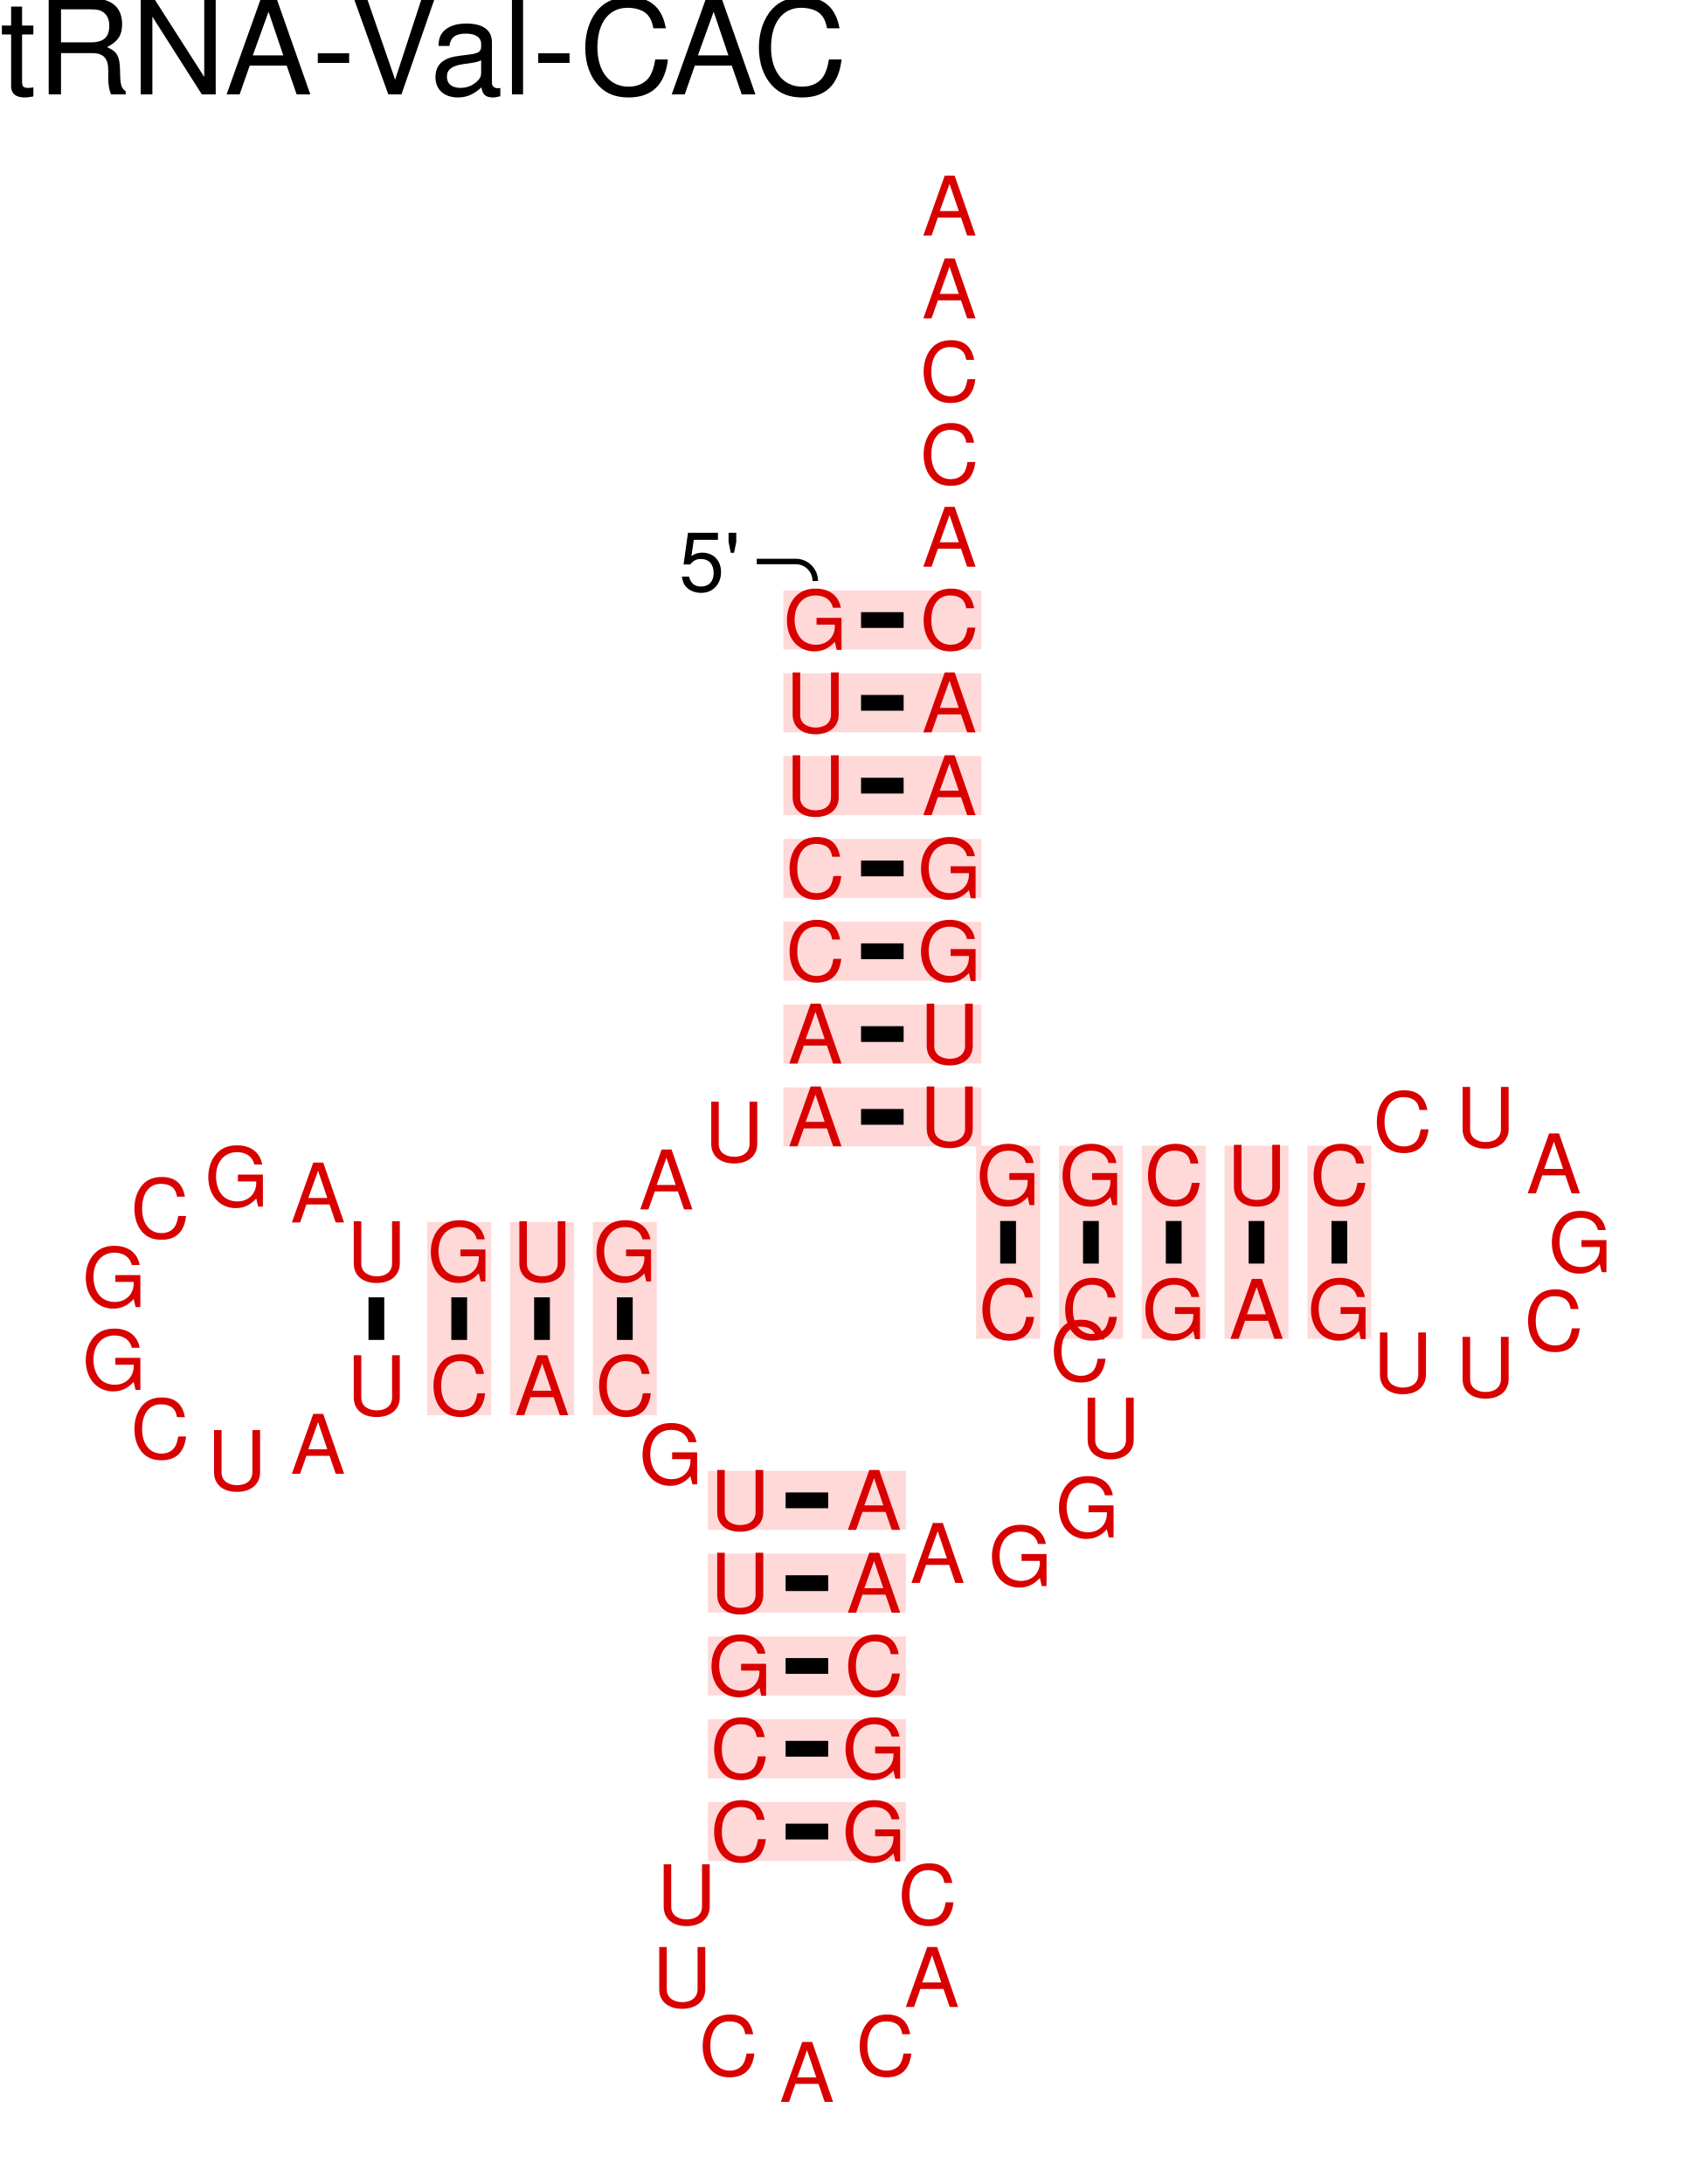
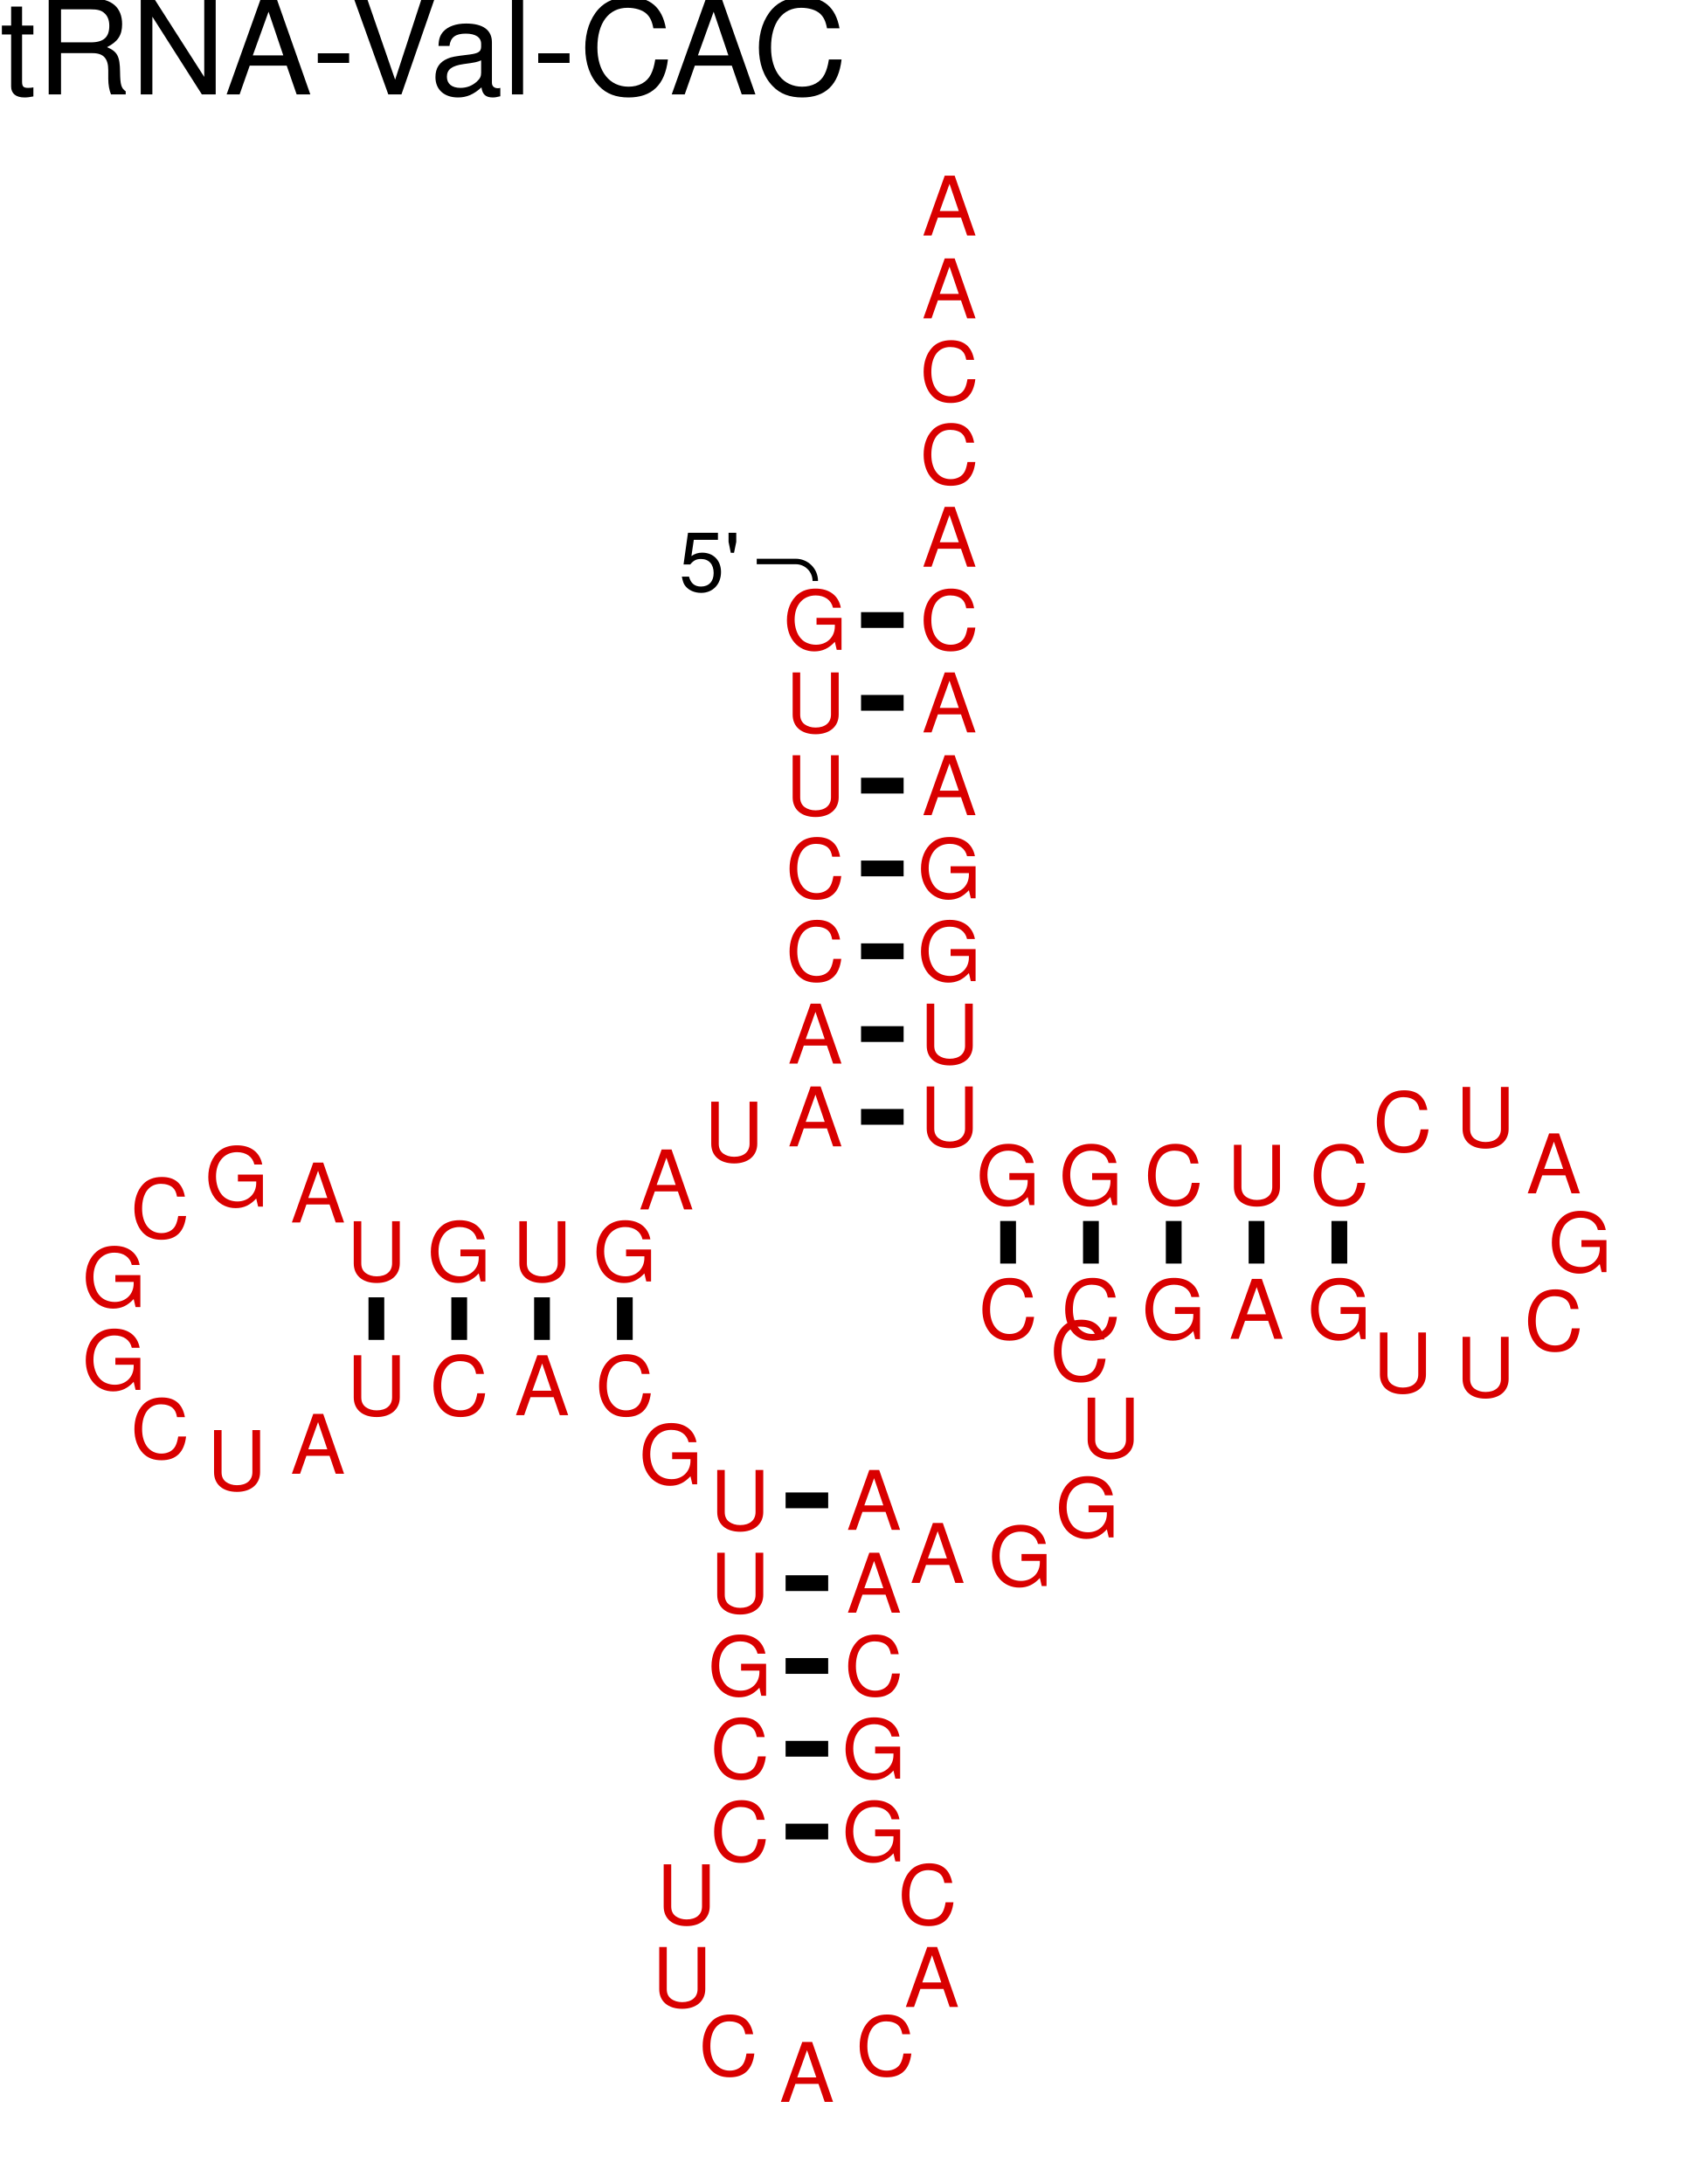
<svg xmlns="http://www.w3.org/2000/svg" version="1.0" width="154.669" height="199.397" id="svg2403" xml:space="preserve">
  <text x="0" y="8.616" id="text1000">
    <tspan x="0" y="8.616" fill="#000000" font-variant="normal" font-weight="normal" font-style="normal" font-family="Helvetica, Arial, sans-serif" font-size="12" id="tspan1001">tRNA-Val-CAC</tspan>
  </text>
-   <path fill="#ffd8d8" stroke="none" d="M 71.508 53.916 L 71.508,53.916L 89.583,53.916L 89.583,59.301L 71.508,59.301Z" />
  <path fill="none" stroke="#000000" stroke-width="1.44" stroke-linecap="butt" stroke-linejoin="miter" d="M 78.602 56.608 L 82.49 56.608 " />
-   <path fill="#ffd8d8" stroke="none" d="M 71.508 61.476 L 71.508,61.476L 89.583,61.476L 89.583,66.861L 71.508,66.861Z" />
  <path fill="none" stroke="#000000" stroke-width="1.44" stroke-linecap="butt" stroke-linejoin="miter" d="M 78.602 64.168 L 82.49 64.168 " />
-   <path fill="#ffd8d8" stroke="none" d="M 71.508 69.036 L 71.508,69.036L 89.583,69.036L 89.583,74.421L 71.508,74.421Z" />
  <path fill="none" stroke="#000000" stroke-width="1.44" stroke-linecap="butt" stroke-linejoin="miter" d="M 78.602 71.728 L 82.49 71.728 " />
-   <path fill="#ffd8d8" stroke="none" d="M 71.508 76.596 L 71.508,76.596L 89.583,76.596L 89.583,81.981L 71.508,81.981Z" />
  <path fill="none" stroke="#000000" stroke-width="1.44" stroke-linecap="butt" stroke-linejoin="miter" d="M 78.602 79.288 L 82.49 79.288 " />
-   <path fill="#ffd8d8" stroke="none" d="M 71.508 84.156 L 71.508,84.156L 89.583,84.156L 89.583,89.541L 71.508,89.541Z" />
  <path fill="none" stroke="#000000" stroke-width="1.44" stroke-linecap="butt" stroke-linejoin="miter" d="M 78.602 86.849 L 82.49 86.849 " />
-   <path fill="#ffd8d8" stroke="none" d="M 71.508 91.716 L 71.508,91.716L 89.583,91.716L 89.583,97.101L 71.508,97.101Z" />
  <path fill="none" stroke="#000000" stroke-width="1.44" stroke-linecap="butt" stroke-linejoin="miter" d="M 78.602 94.409 L 82.49 94.409 " />
-   <path fill="#ffd8d8" stroke="none" d="M 71.508 99.276 L 71.508,99.276L 89.583,99.276L 89.583,104.661L 71.508,104.661Z" />
  <path fill="none" stroke="#000000" stroke-width="1.44" stroke-linecap="butt" stroke-linejoin="miter" d="M 78.602 101.969 L 82.49 101.969 " />
-   <path fill="#ffd8d8" stroke="none" d="M 59.956 111.577 L 59.956,111.577L 59.956,129.202L 54.121,129.202L 54.121,111.577Z" />
  <path fill="none" stroke="#000000" stroke-width="1.44" stroke-linecap="butt" stroke-linejoin="miter" d="M 57.038 118.445 L 57.038 122.333 " />
-   <path fill="#ffd8d8" stroke="none" d="M 52.396 111.577 L 52.396,111.577L 52.396,129.202L 46.561,129.202L 46.561,111.577Z" />
  <path fill="none" stroke="#000000" stroke-width="1.44" stroke-linecap="butt" stroke-linejoin="miter" d="M 49.478 118.445 L 49.478 122.333 " />
-   <path fill="#ffd8d8" stroke="none" d="M 44.836 111.577 L 44.836,111.577L 44.836,129.202L 39.001,129.202L 39.001,111.577Z" />
  <path fill="none" stroke="#000000" stroke-width="1.44" stroke-linecap="butt" stroke-linejoin="miter" d="M 41.919 118.445 L 41.919 122.333 " />
  <path fill="none" stroke="#000000" stroke-width="1.44" stroke-linecap="butt" stroke-linejoin="miter" d="M 34.358 118.445 L 34.358 122.333 " />
-   <path fill="#ffd8d8" stroke="none" d="M 64.621 134.288 L 64.621,134.288L 82.696,134.288L 82.696,139.673L 64.621,139.673Z" />
  <path fill="none" stroke="#000000" stroke-width="1.44" stroke-linecap="butt" stroke-linejoin="miter" d="M 71.715 136.98 L 75.603 136.98 " />
-   <path fill="#ffd8d8" stroke="none" d="M 64.621 141.848 L 64.621,141.848L 82.696,141.848L 82.696,147.233L 64.621,147.233Z" />
  <path fill="none" stroke="#000000" stroke-width="1.44" stroke-linecap="butt" stroke-linejoin="miter" d="M 71.715 144.54 L 75.603 144.54 " />
-   <path fill="#ffd8d8" stroke="none" d="M 64.621 149.408 L 64.621,149.408L 82.696,149.408L 82.696,154.793L 64.621,154.793Z" />
  <path fill="none" stroke="#000000" stroke-width="1.44" stroke-linecap="butt" stroke-linejoin="miter" d="M 71.715 152.1 L 75.603 152.1 " />
-   <path fill="#ffd8d8" stroke="none" d="M 64.621 156.968 L 64.621,156.968L 82.696,156.968L 82.696,162.353L 64.621,162.353Z" />
  <path fill="none" stroke="#000000" stroke-width="1.44" stroke-linecap="butt" stroke-linejoin="miter" d="M 71.715 159.66 L 75.603 159.66 " />
-   <path fill="#ffd8d8" stroke="none" d="M 64.621 164.528 L 64.621,164.528L 82.696,164.528L 82.696,169.913L 64.621,169.913Z" />
  <path fill="none" stroke="#000000" stroke-width="1.44" stroke-linecap="butt" stroke-linejoin="miter" d="M 71.715 167.22 L 75.603 167.22 " />
-   <path fill="#ffd8d8" stroke="none" d="M 89.109 122.231 L 89.109,122.231L 89.109,104.606L 94.944,104.606L 94.944,122.231Z" />
  <path fill="none" stroke="#000000" stroke-width="1.44" stroke-linecap="butt" stroke-linejoin="miter" d="M 92.026 115.363 L 92.026 111.475 " />
-   <path fill="#ffd8d8" stroke="none" d="M 96.669 122.231 L 96.669,122.231L 96.669,104.606L 102.504,104.606L 102.504,122.231Z" />
  <path fill="none" stroke="#000000" stroke-width="1.44" stroke-linecap="butt" stroke-linejoin="miter" d="M 99.587 115.363 L 99.587 111.475 " />
-   <path fill="#ffd8d8" stroke="none" d="M 104.229 122.231 L 104.229,122.231L 104.229,104.606L 110.064,104.606L 110.064,122.231Z" />
  <path fill="none" stroke="#000000" stroke-width="1.44" stroke-linecap="butt" stroke-linejoin="miter" d="M 107.146 115.363 L 107.146 111.475 " />
-   <path fill="#ffd8d8" stroke="none" d="M 111.789 122.231 L 111.789,122.231L 111.789,104.606L 117.624,104.606L 117.624,122.231Z" />
  <path fill="none" stroke="#000000" stroke-width="1.44" stroke-linecap="butt" stroke-linejoin="miter" d="M 114.706 115.363 L 114.706 111.475 " />
-   <path fill="#ffd8d8" stroke="none" d="M 119.349 122.231 L 119.349,122.231L 119.349,104.606L 125.184,104.606L 125.184,122.231Z" />
  <path fill="none" stroke="#000000" stroke-width="1.44" stroke-linecap="butt" stroke-linejoin="miter" d="M 122.266 115.363 L 122.266 111.475 " />
-   <path fill="none" stroke="#5c5c5c" stroke-width="0.5" stroke-linecap="butt" stroke-linejoin="miter" d="" />
-   <path fill="none" stroke="#5c5c5c" stroke-width="0.5" stroke-linecap="butt" stroke-linejoin="miter" d="" />
-   <path fill="none" stroke="#5c5c5c" stroke-width="0.5" stroke-linecap="butt" stroke-linejoin="miter" d="" />
-   <path fill="none" stroke="#5c5c5c" stroke-width="0.5" stroke-linecap="butt" stroke-linejoin="miter" d="" />
-   <path fill="none" stroke="#5c5c5c" stroke-width="0.5" stroke-linecap="butt" stroke-linejoin="miter" d="" />
-   <path fill="none" stroke="#5c5c5c" stroke-width="0.5" stroke-linecap="butt" stroke-linejoin="miter" d="" />
-   <path fill="none" stroke="#5c5c5c" stroke-width="0.5" stroke-linecap="butt" stroke-linejoin="miter" d="" />
-   <path fill="none" stroke="#5c5c5c" stroke-width="0.5" stroke-linecap="butt" stroke-linejoin="miter" d="" />
-   <path fill="none" stroke="#5c5c5c" stroke-width="0.5" stroke-linecap="butt" stroke-linejoin="miter" d="" />
-   <path fill="none" stroke="#5c5c5c" stroke-width="0.5" stroke-linecap="butt" stroke-linejoin="miter" d="" />
-   <path fill="none" stroke="#5c5c5c" stroke-width="0.5" stroke-linecap="butt" stroke-linejoin="miter" d="" />
-   <path fill="none" stroke="#5c5c5c" stroke-width="0.5" stroke-linecap="butt" stroke-linejoin="miter" d="" />
-   <path fill="none" stroke="#5c5c5c" stroke-width="0.5" stroke-linecap="butt" stroke-linejoin="miter" d="" />
-   <path fill="none" stroke="#5c5c5c" stroke-width="0.5" stroke-linecap="butt" stroke-linejoin="miter" d="" />
-   <path fill="none" stroke="#5c5c5c" stroke-width="0.5" stroke-linecap="butt" stroke-linejoin="miter" d="" />
-   <path fill="none" stroke="#5c5c5c" stroke-width="0.5" stroke-linecap="butt" stroke-linejoin="miter" d="" />
-   <path fill="none" stroke="#5c5c5c" stroke-width="0.5" stroke-linecap="butt" stroke-linejoin="miter" d="" />
-   <path fill="none" stroke="#5c5c5c" stroke-width="0.5" stroke-linecap="butt" stroke-linejoin="miter" d="" />
-   <path fill="none" stroke="#5c5c5c" stroke-width="0.5" stroke-linecap="butt" stroke-linejoin="miter" d="" />
-   <path fill="none" stroke="#5c5c5c" stroke-width="0.5" stroke-linecap="butt" stroke-linejoin="miter" d="" />
-   <path fill="none" stroke="#5c5c5c" stroke-width="0.5" stroke-linecap="butt" stroke-linejoin="miter" d="" />
-   <path fill="none" stroke="#5c5c5c" stroke-width="0.5" stroke-linecap="butt" stroke-linejoin="miter" d="" />
-   <path fill="none" stroke="#5c5c5c" stroke-width="0.5" stroke-linecap="butt" stroke-linejoin="miter" d="" />
-   <path fill="none" stroke="#5c5c5c" stroke-width="0.5" stroke-linecap="butt" stroke-linejoin="miter" d="" />
-   <path fill="none" stroke="#5c5c5c" stroke-width="0.5" stroke-linecap="butt" stroke-linejoin="miter" d="" />
-   <path fill="none" stroke="#5c5c5c" stroke-width="0.5" stroke-linecap="butt" stroke-linejoin="miter" d="" />
-   <path fill="none" stroke="#5c5c5c" stroke-width="0.5" stroke-linecap="butt" stroke-linejoin="miter" d="" />
-   <path fill="none" stroke="#5c5c5c" stroke-width="0.5" stroke-linecap="butt" stroke-linejoin="miter" d="" />
-   <path fill="none" stroke="#5c5c5c" stroke-width="0.5" stroke-linecap="butt" stroke-linejoin="miter" d="" />
-   <path fill="none" stroke="#5c5c5c" stroke-width="0.5" stroke-linecap="butt" stroke-linejoin="miter" d="" />
-   <path fill="none" stroke="#5c5c5c" stroke-width="0.5" stroke-linecap="butt" stroke-linejoin="miter" d="" />
-   <path fill="none" stroke="#5c5c5c" stroke-width="0.5" stroke-linecap="butt" stroke-linejoin="miter" d="" />
-   <path fill="none" stroke="#5c5c5c" stroke-width="0.5" stroke-linecap="butt" stroke-linejoin="miter" d="" />
-   <path fill="none" stroke="#5c5c5c" stroke-width="0.5" stroke-linecap="butt" stroke-linejoin="miter" d="" />
-   <path fill="none" stroke="#5c5c5c" stroke-width="0.5" stroke-linecap="butt" stroke-linejoin="miter" d="" />
-   <path fill="none" stroke="#5c5c5c" stroke-width="0.5" stroke-linecap="butt" stroke-linejoin="miter" d="" />
-   <path fill="none" stroke="#5c5c5c" stroke-width="0.5" stroke-linecap="butt" stroke-linejoin="miter" d="" />
-   <path fill="none" stroke="#5c5c5c" stroke-width="0.5" stroke-linecap="butt" stroke-linejoin="miter" d="" />
-   <path fill="none" stroke="#5c5c5c" stroke-width="0.5" stroke-linecap="butt" stroke-linejoin="miter" d="" />
-   <path fill="none" stroke="#5c5c5c" stroke-width="0.5" stroke-linecap="butt" stroke-linejoin="miter" d="" />
-   <path fill="none" stroke="#5c5c5c" stroke-width="0.5" stroke-linecap="butt" stroke-linejoin="miter" d="" />
-   <path fill="none" stroke="#5c5c5c" stroke-width="0.5" stroke-linecap="butt" stroke-linejoin="miter" d="" />
-   <path fill="none" stroke="#5c5c5c" stroke-width="0.5" stroke-linecap="butt" stroke-linejoin="miter" d="" />
-   <path fill="none" stroke="#5c5c5c" stroke-width="0.5" stroke-linecap="butt" stroke-linejoin="miter" d="" />
-   <path fill="none" stroke="#5c5c5c" stroke-width="0.5" stroke-linecap="butt" stroke-linejoin="miter" d="" />
-   <path fill="none" stroke="#5c5c5c" stroke-width="0.5" stroke-linecap="butt" stroke-linejoin="miter" d="" />
-   <path fill="none" stroke="#5c5c5c" stroke-width="0.5" stroke-linecap="butt" stroke-linejoin="miter" d="" />
-   <path fill="none" stroke="#5c5c5c" stroke-width="0.5" stroke-linecap="butt" stroke-linejoin="miter" d="" />
-   <path fill="none" stroke="#5c5c5c" stroke-width="0.5" stroke-linecap="butt" stroke-linejoin="miter" d="" />
-   <path fill="none" stroke="#5c5c5c" stroke-width="0.5" stroke-linecap="butt" stroke-linejoin="miter" d="" />
-   <path fill="none" stroke="#5c5c5c" stroke-width="0.5" stroke-linecap="butt" stroke-linejoin="miter" d="" />
-   <path fill="none" stroke="#5c5c5c" stroke-width="0.5" stroke-linecap="butt" stroke-linejoin="miter" d="" />
-   <path fill="none" stroke="#5c5c5c" stroke-width="0.5" stroke-linecap="butt" stroke-linejoin="miter" d="" />
-   <path fill="none" stroke="#5c5c5c" stroke-width="0.5" stroke-linecap="butt" stroke-linejoin="miter" d="" />
-   <path fill="none" stroke="#5c5c5c" stroke-width="0.5" stroke-linecap="butt" stroke-linejoin="miter" d="" />
-   <path fill="none" stroke="#5c5c5c" stroke-width="0.5" stroke-linecap="butt" stroke-linejoin="miter" d="" />
-   <path fill="none" stroke="#5c5c5c" stroke-width="0.5" stroke-linecap="butt" stroke-linejoin="miter" d="" />
-   <path fill="none" stroke="#5c5c5c" stroke-width="0.5" stroke-linecap="butt" stroke-linejoin="miter" d="" />
-   <path fill="none" stroke="#5c5c5c" stroke-width="0.5" stroke-linecap="butt" stroke-linejoin="miter" d="" />
-   <path fill="none" stroke="#5c5c5c" stroke-width="0.5" stroke-linecap="butt" stroke-linejoin="miter" d="" />
-   <path fill="none" stroke="#5c5c5c" stroke-width="0.5" stroke-linecap="butt" stroke-linejoin="miter" d="" />
-   <path fill="none" stroke="#5c5c5c" stroke-width="0.5" stroke-linecap="butt" stroke-linejoin="miter" d="" />
-   <path fill="none" stroke="#5c5c5c" stroke-width="0.5" stroke-linecap="butt" stroke-linejoin="miter" d="" />
-   <path fill="none" stroke="#5c5c5c" stroke-width="0.5" stroke-linecap="butt" stroke-linejoin="miter" d="" />
-   <path fill="none" stroke="#5c5c5c" stroke-width="0.5" stroke-linecap="butt" stroke-linejoin="miter" d="" />
-   <path fill="none" stroke="#5c5c5c" stroke-width="0.5" stroke-linecap="butt" stroke-linejoin="miter" d="" />
-   <path fill="none" stroke="#5c5c5c" stroke-width="0.5" stroke-linecap="butt" stroke-linejoin="miter" d="" />
-   <path fill="none" stroke="#5c5c5c" stroke-width="0.5" stroke-linecap="butt" stroke-linejoin="miter" d="" />
-   <path fill="none" stroke="#5c5c5c" stroke-width="0.5" stroke-linecap="butt" stroke-linejoin="miter" d="" />
-   <path fill="none" stroke="#5c5c5c" stroke-width="0.5" stroke-linecap="butt" stroke-linejoin="miter" d="" />
-   <path fill="none" stroke="#5c5c5c" stroke-width="0.5" stroke-linecap="butt" stroke-linejoin="miter" d="" />
-   <path fill="none" stroke="#5c5c5c" stroke-width="0.5" stroke-linecap="butt" stroke-linejoin="miter" d="" />
-   <path fill="none" stroke="#5c5c5c" stroke-width="0.5" stroke-linecap="butt" stroke-linejoin="miter" d="" />
-   <path fill="none" stroke="#5c5c5c" stroke-width="0.5" stroke-linecap="butt" stroke-linejoin="miter" d="" />
-   <path fill="none" stroke="#5c5c5c" stroke-width="0.5" stroke-linecap="butt" stroke-linejoin="miter" d="" />
-   <path fill="none" stroke="#5c5c5c" stroke-width="0.5" stroke-linecap="butt" stroke-linejoin="miter" d="" />
-   <path fill="none" stroke="#5c5c5c" stroke-width="0.5" stroke-linecap="butt" stroke-linejoin="miter" d="" />
-   <path fill="none" stroke="#5c5c5c" stroke-width="0.5" stroke-linecap="butt" stroke-linejoin="miter" d="" />
-   <path fill="none" stroke="#5c5c5c" stroke-width="0.5" stroke-linecap="butt" stroke-linejoin="miter" d="" />
-   <path fill="none" stroke="#5c5c5c" stroke-width="0.5" stroke-linecap="butt" stroke-linejoin="miter" d="" />
-   <path fill="none" stroke="#5c5c5c" stroke-width="0.5" stroke-linecap="butt" stroke-linejoin="miter" d="" />
-   <path fill="none" stroke="#5c5c5c" stroke-width="0.5" stroke-linecap="butt" stroke-linejoin="miter" d="" />
-   <path fill="none" stroke="#5c5c5c" stroke-width="0.5" stroke-linecap="butt" stroke-linejoin="miter" d="" />
-   <path fill="none" stroke="#5c5c5c" stroke-width="0.5" stroke-linecap="butt" stroke-linejoin="miter" d="" />
-   <path fill="none" stroke="#5c5c5c" stroke-width="0.5" stroke-linecap="butt" stroke-linejoin="miter" d="" />
-   <path fill="none" stroke="#5c5c5c" stroke-width="0.5" stroke-linecap="butt" stroke-linejoin="miter" d="" />
-   <path fill="none" stroke="#5c5c5c" stroke-width="0.5" stroke-linecap="butt" stroke-linejoin="miter" d="" />
-   <path fill="none" stroke="#5c5c5c" stroke-width="0.5" stroke-linecap="butt" stroke-linejoin="miter" d="" />
-   <path fill="none" stroke="#5c5c5c" stroke-width="0.5" stroke-linecap="butt" stroke-linejoin="miter" d="" />
-   <path fill="none" stroke="#5c5c5c" stroke-width="0.5" stroke-linecap="butt" stroke-linejoin="miter" d="" />
-   <path fill="none" stroke="#5c5c5c" stroke-width="0.5" stroke-linecap="butt" stroke-linejoin="miter" d="" />
-   <path fill="none" stroke="#5c5c5c" stroke-width="0.5" stroke-linecap="butt" stroke-linejoin="miter" d="" />
-   <path fill="none" stroke="#5c5c5c" stroke-width="0.5" stroke-linecap="butt" stroke-linejoin="miter" d="" />
-   <path fill="none" stroke="#5c5c5c" stroke-width="0.5" stroke-linecap="butt" stroke-linejoin="miter" d="" />
-   <path fill="none" stroke="#5c5c5c" stroke-width="0.5" stroke-linecap="butt" stroke-linejoin="miter" d="" />
-   <path fill="none" stroke="#5c5c5c" stroke-width="0.5" stroke-linecap="butt" stroke-linejoin="miter" d="" />
-   <path fill="none" stroke="#5c5c5c" stroke-width="0.5" stroke-linecap="butt" stroke-linejoin="miter" d="" />
-   <path fill="none" stroke="#5c5c5c" stroke-width="0.5" stroke-linecap="butt" stroke-linejoin="miter" d="" />
-   <path fill="none" stroke="#5c5c5c" stroke-width="0.5" stroke-linecap="butt" stroke-linejoin="miter" d="" />
-   <path fill="none" stroke="#5c5c5c" stroke-width="0.5" stroke-linecap="butt" stroke-linejoin="miter" d="" />
-   <path fill="none" stroke="#5c5c5c" stroke-width="0.5" stroke-linecap="butt" stroke-linejoin="miter" d="" />
-   <path fill="none" stroke="#5c5c5c" stroke-width="0.5" stroke-linecap="butt" stroke-linejoin="miter" d="" />
-   <path fill="none" stroke="#5c5c5c" stroke-width="0.5" stroke-linecap="butt" stroke-linejoin="miter" d="" />
-   <path fill="none" stroke="#5c5c5c" stroke-width="0.5" stroke-linecap="butt" stroke-linejoin="miter" d="" />
-   <path fill="none" stroke="#5c5c5c" stroke-width="0.5" stroke-linecap="butt" stroke-linejoin="miter" d="" />
-   <path fill="none" stroke="#5c5c5c" stroke-width="0.5" stroke-linecap="butt" stroke-linejoin="miter" d="" />
-   <path fill="none" stroke="#5c5c5c" stroke-width="0.5" stroke-linecap="butt" stroke-linejoin="miter" d="" />
-   <path fill="none" stroke="#5c5c5c" stroke-width="0.5" stroke-linecap="butt" stroke-linejoin="miter" d="" />
-   <path fill="none" stroke="#5c5c5c" stroke-width="0.5" stroke-linecap="butt" stroke-linejoin="miter" d="" />
-   <path fill="none" stroke="#5c5c5c" stroke-width="0.5" stroke-linecap="butt" stroke-linejoin="miter" d="" />
-   <path fill="none" stroke="#5c5c5c" stroke-width="0.5" stroke-linecap="butt" stroke-linejoin="miter" d="" />
-   <path fill="none" stroke="#5c5c5c" stroke-width="0.5" stroke-linecap="butt" stroke-linejoin="miter" d="" />
-   <path fill="none" stroke="#5c5c5c" stroke-width="0.5" stroke-linecap="butt" stroke-linejoin="miter" d="" />
-   <path fill="none" stroke="#5c5c5c" stroke-width="0.5" stroke-linecap="butt" stroke-linejoin="miter" d="" />
-   <path fill="none" stroke="#5c5c5c" stroke-width="0.5" stroke-linecap="butt" stroke-linejoin="miter" d="" />
-   <path fill="none" stroke="#5c5c5c" stroke-width="0.5" stroke-linecap="butt" stroke-linejoin="miter" d="" />
-   <path fill="none" stroke="#5c5c5c" stroke-width="0.5" stroke-linecap="butt" stroke-linejoin="miter" d="" />
-   <path fill="none" stroke="#5c5c5c" stroke-width="0.5" stroke-linecap="butt" stroke-linejoin="miter" d="" />
-   <path fill="none" stroke="#5c5c5c" stroke-width="0.5" stroke-linecap="butt" stroke-linejoin="miter" d="" />
-   <path fill="none" stroke="#5c5c5c" stroke-width="0.5" stroke-linecap="butt" stroke-linejoin="miter" d="" />
-   <path fill="none" stroke="#5c5c5c" stroke-width="0.5" stroke-linecap="butt" stroke-linejoin="miter" d="" />
-   <path fill="none" stroke="#5c5c5c" stroke-width="0.5" stroke-linecap="butt" stroke-linejoin="miter" d="" />
-   <path fill="none" stroke="#5c5c5c" stroke-width="0.5" stroke-linecap="butt" stroke-linejoin="miter" d="" />
-   <path fill="none" stroke="#5c5c5c" stroke-width="0.5" stroke-linecap="butt" stroke-linejoin="miter" d="" />
-   <path fill="none" stroke="#5c5c5c" stroke-width="0.5" stroke-linecap="butt" stroke-linejoin="miter" d="" />
-   <path fill="none" stroke="#5c5c5c" stroke-width="0.5" stroke-linecap="butt" stroke-linejoin="miter" d="" />
-   <path fill="none" stroke="#5c5c5c" stroke-width="0.5" stroke-linecap="butt" stroke-linejoin="miter" d="" />
-   <path fill="none" stroke="#5c5c5c" stroke-width="0.5" stroke-linecap="butt" stroke-linejoin="miter" d="" />
-   <path fill="none" stroke="#5c5c5c" stroke-width="0.5" stroke-linecap="butt" stroke-linejoin="miter" d="" />
-   <path fill="none" stroke="#5c5c5c" stroke-width="0.5" stroke-linecap="butt" stroke-linejoin="miter" d="" />
-   <path fill="none" stroke="#5c5c5c" stroke-width="0.5" stroke-linecap="butt" stroke-linejoin="miter" d="" />
-   <path fill="none" stroke="#5c5c5c" stroke-width="0.5" stroke-linecap="butt" stroke-linejoin="miter" d="" />
-   <path fill="none" stroke="#5c5c5c" stroke-width="0.5" stroke-linecap="butt" stroke-linejoin="miter" d="" />
-   <path fill="none" stroke="#5c5c5c" stroke-width="0.5" stroke-linecap="butt" stroke-linejoin="miter" d="" />
-   <path fill="none" stroke="#5c5c5c" stroke-width="0.5" stroke-linecap="butt" stroke-linejoin="miter" d="" />
-   <path fill="none" stroke="#5c5c5c" stroke-width="0.5" stroke-linecap="butt" stroke-linejoin="miter" d="" />
-   <path fill="none" stroke="#5c5c5c" stroke-width="0.5" stroke-linecap="butt" stroke-linejoin="miter" d="" />
-   <path fill="none" stroke="#5c5c5c" stroke-width="0.5" stroke-linecap="butt" stroke-linejoin="miter" d="" />
-   <path fill="none" stroke="#5c5c5c" stroke-width="0.5" stroke-linecap="butt" stroke-linejoin="miter" d="" />
-   <path fill="none" stroke="#5c5c5c" stroke-width="0.5" stroke-linecap="butt" stroke-linejoin="miter" d="" />
-   <path fill="none" stroke="#5c5c5c" stroke-width="0.5" stroke-linecap="butt" stroke-linejoin="miter" d="" />
-   <path fill="none" stroke="#5c5c5c" stroke-width="0.5" stroke-linecap="butt" stroke-linejoin="miter" d="" />
-   <path fill="none" stroke="#5c5c5c" stroke-width="0.5" stroke-linecap="butt" stroke-linejoin="miter" d="" />
-   <path fill="none" stroke="#5c5c5c" stroke-width="0.5" stroke-linecap="butt" stroke-linejoin="miter" d="" />
-   <path fill="none" stroke="#5c5c5c" stroke-width="0.5" stroke-linecap="butt" stroke-linejoin="miter" d="" />
-   <path fill="none" stroke="#5c5c5c" stroke-width="0.5" stroke-linecap="butt" stroke-linejoin="miter" d="" />
-   <path fill="none" stroke="#5c5c5c" stroke-width="0.5" stroke-linecap="butt" stroke-linejoin="miter" d="" />
-   <path fill="none" stroke="#5c5c5c" stroke-width="0.5" stroke-linecap="butt" stroke-linejoin="miter" d="" />
-   <path fill="none" stroke="#5c5c5c" stroke-width="0.5" stroke-linecap="butt" stroke-linejoin="miter" d="" />
-   <path fill="none" stroke="#5c5c5c" stroke-width="0.5" stroke-linecap="butt" stroke-linejoin="miter" d="" />
-   <path fill="none" stroke="#5c5c5c" stroke-width="0.5" stroke-linecap="butt" stroke-linejoin="miter" d="" />
-   <path fill="none" stroke="#5c5c5c" stroke-width="0.5" stroke-linecap="butt" stroke-linejoin="miter" d="" />
-   <path fill="none" stroke="#5c5c5c" stroke-width="0.5" stroke-linecap="butt" stroke-linejoin="miter" d="" />
-   <path fill="none" stroke="#5c5c5c" stroke-width="0.5" stroke-linecap="butt" stroke-linejoin="miter" d="" />
  <text x="71.508" y="59.301" id="text1002">
    <tspan x="71.508" y="59.301" fill="#d90000" font-variant="normal" font-weight="normal" font-style="normal" font-family="Helvetica, Arial, sans-serif" font-size="7.5" id="tspan1003">G</tspan>
  </text>
  <text x="71.718" y="66.861" id="text1004">
    <tspan x="71.718" y="66.861" fill="#d90000" font-variant="normal" font-weight="normal" font-style="normal" font-family="Helvetica, Arial, sans-serif" font-size="7.5" id="tspan1005">U</tspan>
  </text>
  <text x="71.718" y="74.421" id="text1006">
    <tspan x="71.718" y="74.421" fill="#d90000" font-variant="normal" font-weight="normal" font-style="normal" font-family="Helvetica, Arial, sans-serif" font-size="7.5" id="tspan1007">U</tspan>
  </text>
  <text x="71.718" y="81.981" id="text1008">
    <tspan x="71.718" y="81.981" fill="#d90000" font-variant="normal" font-weight="normal" font-style="normal" font-family="Helvetica, Arial, sans-serif" font-size="7.5" id="tspan1009">C</tspan>
  </text>
  <text x="71.718" y="89.541" id="text1010">
    <tspan x="71.718" y="89.541" fill="#d90000" font-variant="normal" font-weight="normal" font-style="normal" font-family="Helvetica, Arial, sans-serif" font-size="7.5" id="tspan1011">C</tspan>
  </text>
  <text x="71.924" y="97.101" id="text1012">
    <tspan x="71.924" y="97.101" fill="#d90000" font-variant="normal" font-weight="normal" font-style="normal" font-family="Helvetica, Arial, sans-serif" font-size="7.5" id="tspan1013">A</tspan>
  </text>
  <text x="71.924" y="104.661" id="text1014">
    <tspan x="71.924" y="104.661" fill="#d90000" font-variant="normal" font-weight="normal" font-style="normal" font-family="Helvetica, Arial, sans-serif" font-size="7.5" id="tspan1015">A</tspan>
  </text>
  <text x="64.287" y="106.051" id="text1016">
    <tspan x="64.287" y="106.051" fill="#d90000" font-variant="normal" font-weight="normal" font-style="normal" font-family="Helvetica, Arial, sans-serif" font-size="7.5" id="tspan1017">U</tspan>
  </text>
  <text x="58.321" y="110.417" id="text1018">
    <tspan x="58.321" y="110.417" fill="#d90000" font-variant="normal" font-weight="normal" font-style="normal" font-family="Helvetica, Arial, sans-serif" font-size="7.5" id="tspan1019">A</tspan>
  </text>
  <text x="54.121" y="116.962" id="text1020">
    <tspan x="54.121" y="116.962" fill="#d90000" font-variant="normal" font-weight="normal" font-style="normal" font-family="Helvetica, Arial, sans-serif" font-size="7.5" id="tspan1021">G</tspan>
  </text>
  <text x="46.771" y="116.962" id="text1022">
    <tspan x="46.771" y="116.962" fill="#d90000" font-variant="normal" font-weight="normal" font-style="normal" font-family="Helvetica, Arial, sans-serif" font-size="7.5" id="tspan1023">U</tspan>
  </text>
  <text x="39.001" y="116.962" id="text1024">
    <tspan x="39.001" y="116.962" fill="#d90000" font-variant="normal" font-weight="normal" font-style="normal" font-family="Helvetica, Arial, sans-serif" font-size="7.5" id="tspan1025">G</tspan>
  </text>
  <text x="31.651" y="116.962" id="text1026">
    <tspan x="31.651" y="116.962" fill="#d90000" font-variant="normal" font-weight="normal" font-style="normal" font-family="Helvetica, Arial, sans-serif" font-size="7.5" id="tspan1027">U</tspan>
  </text>
  <text x="26.518" y="111.609" id="text1028">
    <tspan x="26.518" y="111.609" fill="#d90000" font-variant="normal" font-weight="normal" font-style="normal" font-family="Helvetica, Arial, sans-serif" font-size="7.5" id="tspan1029">A</tspan>
  </text>
  <text x="18.688" y="110.128" id="text1030">
    <tspan x="18.688" y="110.128" fill="#d90000" font-variant="normal" font-weight="normal" font-style="normal" font-family="Helvetica, Arial, sans-serif" font-size="7.5" id="tspan1031">G</tspan>
  </text>
  <text x="11.912" y="113.017" id="text1032">
    <tspan x="11.912" y="113.017" fill="#d90000" font-variant="normal" font-weight="normal" font-style="normal" font-family="Helvetica, Arial, sans-serif" font-size="7.5" id="tspan1033">C</tspan>
  </text>
  <text x="7.5" y="119.302" id="text1034">
    <tspan x="7.5" y="119.302" fill="#d90000" font-variant="normal" font-weight="normal" font-style="normal" font-family="Helvetica, Arial, sans-serif" font-size="7.5" id="tspan1035">G</tspan>
  </text>
  <text x="7.5" y="126.862" id="text1036">
    <tspan x="7.5" y="126.862" fill="#d90000" font-variant="normal" font-weight="normal" font-style="normal" font-family="Helvetica, Arial, sans-serif" font-size="7.5" id="tspan1037">G</tspan>
  </text>
  <text x="11.912" y="133.146" id="text1038">
    <tspan x="11.912" y="133.146" fill="#d90000" font-variant="normal" font-weight="normal" font-style="normal" font-family="Helvetica, Arial, sans-serif" font-size="7.5" id="tspan1039">C</tspan>
  </text>
  <text x="18.898" y="136.035" id="text1040">
    <tspan x="18.898" y="136.035" fill="#d90000" font-variant="normal" font-weight="normal" font-style="normal" font-family="Helvetica, Arial, sans-serif" font-size="7.5" id="tspan1041">U</tspan>
  </text>
  <text x="26.518" y="134.554" id="text1042">
    <tspan x="26.518" y="134.554" fill="#d90000" font-variant="normal" font-weight="normal" font-style="normal" font-family="Helvetica, Arial, sans-serif" font-size="7.5" id="tspan1043">A</tspan>
  </text>
  <text x="31.651" y="129.202" id="text1044">
    <tspan x="31.651" y="129.202" fill="#d90000" font-variant="normal" font-weight="normal" font-style="normal" font-family="Helvetica, Arial, sans-serif" font-size="7.5" id="tspan1045">U</tspan>
  </text>
  <text x="39.211" y="129.202" id="text1046">
    <tspan x="39.211" y="129.202" fill="#d90000" font-variant="normal" font-weight="normal" font-style="normal" font-family="Helvetica, Arial, sans-serif" font-size="7.5" id="tspan1047">C</tspan>
  </text>
  <text x="46.977" y="129.202" id="text1048">
    <tspan x="46.977" y="129.202" fill="#d90000" font-variant="normal" font-weight="normal" font-style="normal" font-family="Helvetica, Arial, sans-serif" font-size="7.5" id="tspan1049">A</tspan>
  </text>
  <text x="54.331" y="129.202" id="text1050">
    <tspan x="54.331" y="129.202" fill="#d90000" font-variant="normal" font-weight="normal" font-style="normal" font-family="Helvetica, Arial, sans-serif" font-size="7.5" id="tspan1051">C</tspan>
  </text>
  <text x="58.328" y="135.483" id="text1052">
    <tspan x="58.328" y="135.483" fill="#d90000" font-variant="normal" font-weight="normal" font-style="normal" font-family="Helvetica, Arial, sans-serif" font-size="7.5" id="tspan1053">G</tspan>
  </text>
  <text x="64.831" y="139.673" id="text1054">
    <tspan x="64.831" y="139.673" fill="#d90000" font-variant="normal" font-weight="normal" font-style="normal" font-family="Helvetica, Arial, sans-serif" font-size="7.5" id="tspan1055">U</tspan>
  </text>
  <text x="64.831" y="147.233" id="text1056">
    <tspan x="64.831" y="147.233" fill="#d90000" font-variant="normal" font-weight="normal" font-style="normal" font-family="Helvetica, Arial, sans-serif" font-size="7.5" id="tspan1057">U</tspan>
  </text>
  <text x="64.621" y="154.793" id="text1058">
    <tspan x="64.621" y="154.793" fill="#d90000" font-variant="normal" font-weight="normal" font-style="normal" font-family="Helvetica, Arial, sans-serif" font-size="7.5" id="tspan1059">G</tspan>
  </text>
  <text x="64.831" y="162.353" id="text1060">
    <tspan x="64.831" y="162.353" fill="#d90000" font-variant="normal" font-weight="normal" font-style="normal" font-family="Helvetica, Arial, sans-serif" font-size="7.5" id="tspan1061">C</tspan>
  </text>
  <text x="64.831" y="169.913" id="text1062">
    <tspan x="64.831" y="169.913" fill="#d90000" font-variant="normal" font-weight="normal" font-style="normal" font-family="Helvetica, Arial, sans-serif" font-size="7.5" id="tspan1063">C</tspan>
  </text>
  <text x="59.944" y="175.68" id="text1064">
    <tspan x="59.944" y="175.68" fill="#d90000" font-variant="normal" font-weight="normal" font-style="normal" font-family="Helvetica, Arial, sans-serif" font-size="7.5" id="tspan1065">U</tspan>
  </text>
  <text x="59.541" y="183.23" id="text1066">
    <tspan x="59.541" y="183.23" fill="#d90000" font-variant="normal" font-weight="normal" font-style="normal" font-family="Helvetica, Arial, sans-serif" font-size="7.5" id="tspan1067">U</tspan>
  </text>
  <text x="63.786" y="189.485" id="text1068">
    <tspan x="63.786" y="189.485" fill="#d90000" font-variant="normal" font-weight="normal" font-style="normal" font-family="Helvetica, Arial, sans-serif" font-size="7.5" id="tspan1069">C</tspan>
  </text>
  <text x="71.157" y="191.897" id="text1070">
    <tspan x="71.157" y="191.897" fill="#d90000" font-variant="normal" font-weight="normal" font-style="normal" font-family="Helvetica, Arial, sans-serif" font-size="7.5" id="tspan1071">A</tspan>
  </text>
  <text x="78.116" y="189.485" id="text1072">
    <tspan x="78.116" y="189.485" fill="#d90000" font-variant="normal" font-weight="normal" font-style="normal" font-family="Helvetica, Arial, sans-serif" font-size="7.5" id="tspan1073">C</tspan>
  </text>
  <text x="82.568" y="183.23" id="text1074">
    <tspan x="82.568" y="183.23" fill="#d90000" font-variant="normal" font-weight="normal" font-style="normal" font-family="Helvetica, Arial, sans-serif" font-size="7.5" id="tspan1075">A</tspan>
  </text>
  <text x="81.959" y="175.68" id="text1076">
    <tspan x="81.959" y="175.68" fill="#d90000" font-variant="normal" font-weight="normal" font-style="normal" font-family="Helvetica, Arial, sans-serif" font-size="7.5" id="tspan1077">C</tspan>
  </text>
  <text x="76.861" y="169.913" id="text1078">
    <tspan x="76.861" y="169.913" fill="#d90000" font-variant="normal" font-weight="normal" font-style="normal" font-family="Helvetica, Arial, sans-serif" font-size="7.5" id="tspan1079">G</tspan>
  </text>
  <text x="76.861" y="162.353" id="text1080">
    <tspan x="76.861" y="162.353" fill="#d90000" font-variant="normal" font-weight="normal" font-style="normal" font-family="Helvetica, Arial, sans-serif" font-size="7.5" id="tspan1081">G</tspan>
  </text>
  <text x="77.071" y="154.793" id="text1082">
    <tspan x="77.071" y="154.793" fill="#d90000" font-variant="normal" font-weight="normal" font-style="normal" font-family="Helvetica, Arial, sans-serif" font-size="7.5" id="tspan1083">C</tspan>
  </text>
  <text x="77.277" y="147.233" id="text1084">
    <tspan x="77.277" y="147.233" fill="#d90000" font-variant="normal" font-weight="normal" font-style="normal" font-family="Helvetica, Arial, sans-serif" font-size="7.5" id="tspan1085">A</tspan>
  </text>
  <text x="77.277" y="139.673" id="text1086">
    <tspan x="77.277" y="139.673" fill="#d90000" font-variant="normal" font-weight="normal" font-style="normal" font-family="Helvetica, Arial, sans-serif" font-size="7.5" id="tspan1087">A</tspan>
  </text>
  <text x="83.082" y="144.516" id="text1088">
    <tspan x="83.082" y="144.516" fill="#d90000" font-variant="normal" font-weight="normal" font-style="normal" font-family="Helvetica, Arial, sans-serif" font-size="7.5" id="tspan1089">A</tspan>
  </text>
  <text x="90.222" y="144.771" id="text1090">
    <tspan x="90.222" y="144.771" fill="#d90000" font-variant="normal" font-weight="normal" font-style="normal" font-family="Helvetica, Arial, sans-serif" font-size="7.5" id="tspan1091">G</tspan>
  </text>
  <text x="96.34" y="140.331" id="text1092">
    <tspan x="96.34" y="140.331" fill="#d90000" font-variant="normal" font-weight="normal" font-style="normal" font-family="Helvetica, Arial, sans-serif" font-size="7.5" id="tspan1093">G</tspan>
  </text>
  <text x="98.65" y="133.068" id="text1094">
    <tspan x="98.65" y="133.068" fill="#d90000" font-variant="normal" font-weight="normal" font-style="normal" font-family="Helvetica, Arial, sans-serif" font-size="7.5" id="tspan1095">U</tspan>
  </text>
  <text x="95.845" y="126.048" id="text1096">
    <tspan x="95.845" y="126.048" fill="#d90000" font-variant="normal" font-weight="normal" font-style="normal" font-family="Helvetica, Arial, sans-serif" font-size="7.5" id="tspan1097">C</tspan>
  </text>
  <text x="89.319" y="122.231" id="text1098">
    <tspan x="89.319" y="122.231" fill="#d90000" font-variant="normal" font-weight="normal" font-style="normal" font-family="Helvetica, Arial, sans-serif" font-size="7.5" id="tspan1099">C</tspan>
  </text>
  <text x="96.879" y="122.231" id="text1100">
    <tspan x="96.879" y="122.231" fill="#d90000" font-variant="normal" font-weight="normal" font-style="normal" font-family="Helvetica, Arial, sans-serif" font-size="7.5" id="tspan1101">C</tspan>
  </text>
  <text x="104.229" y="122.231" id="text1102">
    <tspan x="104.229" y="122.231" fill="#d90000" font-variant="normal" font-weight="normal" font-style="normal" font-family="Helvetica, Arial, sans-serif" font-size="7.5" id="tspan1103">G</tspan>
  </text>
  <text x="112.205" y="122.231" id="text1104">
    <tspan x="112.205" y="122.231" fill="#d90000" font-variant="normal" font-weight="normal" font-style="normal" font-family="Helvetica, Arial, sans-serif" font-size="7.5" id="tspan1105">A</tspan>
  </text>
  <text x="119.349" y="122.231" id="text1106">
    <tspan x="119.349" y="122.231" fill="#d90000" font-variant="normal" font-weight="normal" font-style="normal" font-family="Helvetica, Arial, sans-serif" font-size="7.5" id="tspan1107">G</tspan>
  </text>
  <text x="125.327" y="127.119" id="text1108">
    <tspan x="125.327" y="127.119" fill="#d90000" font-variant="normal" font-weight="normal" font-style="normal" font-family="Helvetica, Arial, sans-serif" font-size="7.5" id="tspan1109">U</tspan>
  </text>
  <text x="132.876" y="127.522" id="text1110">
    <tspan x="132.876" y="127.522" fill="#d90000" font-variant="normal" font-weight="normal" font-style="normal" font-family="Helvetica, Arial, sans-serif" font-size="7.5" id="tspan1111">U</tspan>
  </text>
  <text x="139.131" y="123.276" id="text1112">
    <tspan x="139.131" y="123.276" fill="#d90000" font-variant="normal" font-weight="normal" font-style="normal" font-family="Helvetica, Arial, sans-serif" font-size="7.5" id="tspan1113">C</tspan>
  </text>
  <text x="141.334" y="116.111" id="text1114">
    <tspan x="141.334" y="116.111" fill="#d90000" font-variant="normal" font-weight="normal" font-style="normal" font-family="Helvetica, Arial, sans-serif" font-size="7.5" id="tspan1115">G</tspan>
  </text>
  <text x="139.337" y="108.947" id="text1116">
    <tspan x="139.337" y="108.947" fill="#d90000" font-variant="normal" font-weight="normal" font-style="normal" font-family="Helvetica, Arial, sans-serif" font-size="7.5" id="tspan1117">A</tspan>
  </text>
  <text x="132.876" y="104.701" id="text1118">
    <tspan x="132.876" y="104.701" fill="#d90000" font-variant="normal" font-weight="normal" font-style="normal" font-family="Helvetica, Arial, sans-serif" font-size="7.5" id="tspan1119">U</tspan>
  </text>
  <text x="125.327" y="105.104" id="text1120">
    <tspan x="125.327" y="105.104" fill="#d90000" font-variant="normal" font-weight="normal" font-style="normal" font-family="Helvetica, Arial, sans-serif" font-size="7.5" id="tspan1121">C</tspan>
  </text>
  <text x="119.559" y="109.991" id="text1122">
    <tspan x="119.559" y="109.991" fill="#d90000" font-variant="normal" font-weight="normal" font-style="normal" font-family="Helvetica, Arial, sans-serif" font-size="7.5" id="tspan1123">C</tspan>
  </text>
  <text x="111.999" y="109.991" id="text1124">
    <tspan x="111.999" y="109.991" fill="#d90000" font-variant="normal" font-weight="normal" font-style="normal" font-family="Helvetica, Arial, sans-serif" font-size="7.5" id="tspan1125">U</tspan>
  </text>
  <text x="104.439" y="109.991" id="text1126">
    <tspan x="104.439" y="109.991" fill="#d90000" font-variant="normal" font-weight="normal" font-style="normal" font-family="Helvetica, Arial, sans-serif" font-size="7.5" id="tspan1127">C</tspan>
  </text>
  <text x="96.669" y="109.991" id="text1128">
    <tspan x="96.669" y="109.991" fill="#d90000" font-variant="normal" font-weight="normal" font-style="normal" font-family="Helvetica, Arial, sans-serif" font-size="7.5" id="tspan1129">G</tspan>
  </text>
  <text x="89.109" y="109.991" id="text1130">
    <tspan x="89.109" y="109.991" fill="#d90000" font-variant="normal" font-weight="normal" font-style="normal" font-family="Helvetica, Arial, sans-serif" font-size="7.5" id="tspan1131">G</tspan>
  </text>
  <text x="83.958" y="104.661" id="text1132">
    <tspan x="83.958" y="104.661" fill="#d90000" font-variant="normal" font-weight="normal" font-style="normal" font-family="Helvetica, Arial, sans-serif" font-size="7.5" id="tspan1133">U</tspan>
  </text>
  <text x="83.958" y="97.101" id="text1134">
    <tspan x="83.958" y="97.101" fill="#d90000" font-variant="normal" font-weight="normal" font-style="normal" font-family="Helvetica, Arial, sans-serif" font-size="7.5" id="tspan1135">U</tspan>
  </text>
  <text x="83.748" y="89.541" id="text1136">
    <tspan x="83.748" y="89.541" fill="#d90000" font-variant="normal" font-weight="normal" font-style="normal" font-family="Helvetica, Arial, sans-serif" font-size="7.5" id="tspan1137">G</tspan>
  </text>
  <text x="83.748" y="81.981" id="text1138">
    <tspan x="83.748" y="81.981" fill="#d90000" font-variant="normal" font-weight="normal" font-style="normal" font-family="Helvetica, Arial, sans-serif" font-size="7.5" id="tspan1139">G</tspan>
  </text>
  <text x="84.164" y="74.421" id="text1140">
    <tspan x="84.164" y="74.421" fill="#d90000" font-variant="normal" font-weight="normal" font-style="normal" font-family="Helvetica, Arial, sans-serif" font-size="7.5" id="tspan1141">A</tspan>
  </text>
  <text x="84.164" y="66.861" id="text1142">
    <tspan x="84.164" y="66.861" fill="#d90000" font-variant="normal" font-weight="normal" font-style="normal" font-family="Helvetica, Arial, sans-serif" font-size="7.5" id="tspan1143">A</tspan>
  </text>
  <text x="83.958" y="59.301" id="text1144">
    <tspan x="83.958" y="59.301" fill="#d90000" font-variant="normal" font-weight="normal" font-style="normal" font-family="Helvetica, Arial, sans-serif" font-size="7.5" id="tspan1145">C</tspan>
  </text>
  <text x="84.164" y="51.741" id="text1146">
    <tspan x="84.164" y="51.741" fill="#d90000" font-variant="normal" font-weight="normal" font-style="normal" font-family="Helvetica, Arial, sans-serif" font-size="7.5" id="tspan1147">A</tspan>
  </text>
  <text x="83.958" y="44.181" id="text1148">
    <tspan x="83.958" y="44.181" fill="#d90000" font-variant="normal" font-weight="normal" font-style="normal" font-family="Helvetica, Arial, sans-serif" font-size="7.5" id="tspan1149">C</tspan>
  </text>
  <text x="83.958" y="36.621" id="text1150">
    <tspan x="83.958" y="36.621" fill="#d90000" font-variant="normal" font-weight="normal" font-style="normal" font-family="Helvetica, Arial, sans-serif" font-size="7.5" id="tspan1151">C</tspan>
  </text>
  <text x="84.164" y="29.061" id="text1152">
    <tspan x="84.164" y="29.061" fill="#d90000" font-variant="normal" font-weight="normal" font-style="normal" font-family="Helvetica, Arial, sans-serif" font-size="7.5" id="tspan1153">A</tspan>
  </text>
  <text x="84.164" y="21.501" id="text1154">
    <tspan x="84.164" y="21.501" fill="#d90000" font-variant="normal" font-weight="normal" font-style="normal" font-family="Helvetica, Arial, sans-serif" font-size="7.5" id="tspan1155">A</tspan>
  </text>
  <path fill="none" stroke="#000000" stroke-width="0.5" stroke-linecap="butt" stroke-linejoin="miter" d="M 74.425 53.045 A 1.782,1.782 270 0,0 72.644,51.263L 69.08 51.263 " />
  <text x="61.977" y="53.955" id="text1156">
    <tspan x="61.977" y="53.955" fill="#000000" font-variant="normal" font-weight="normal" font-style="normal" font-family="Helvetica, Arial, sans-serif" font-size="7.5" id="tspan1157">5'</tspan>
  </text>
</svg>
